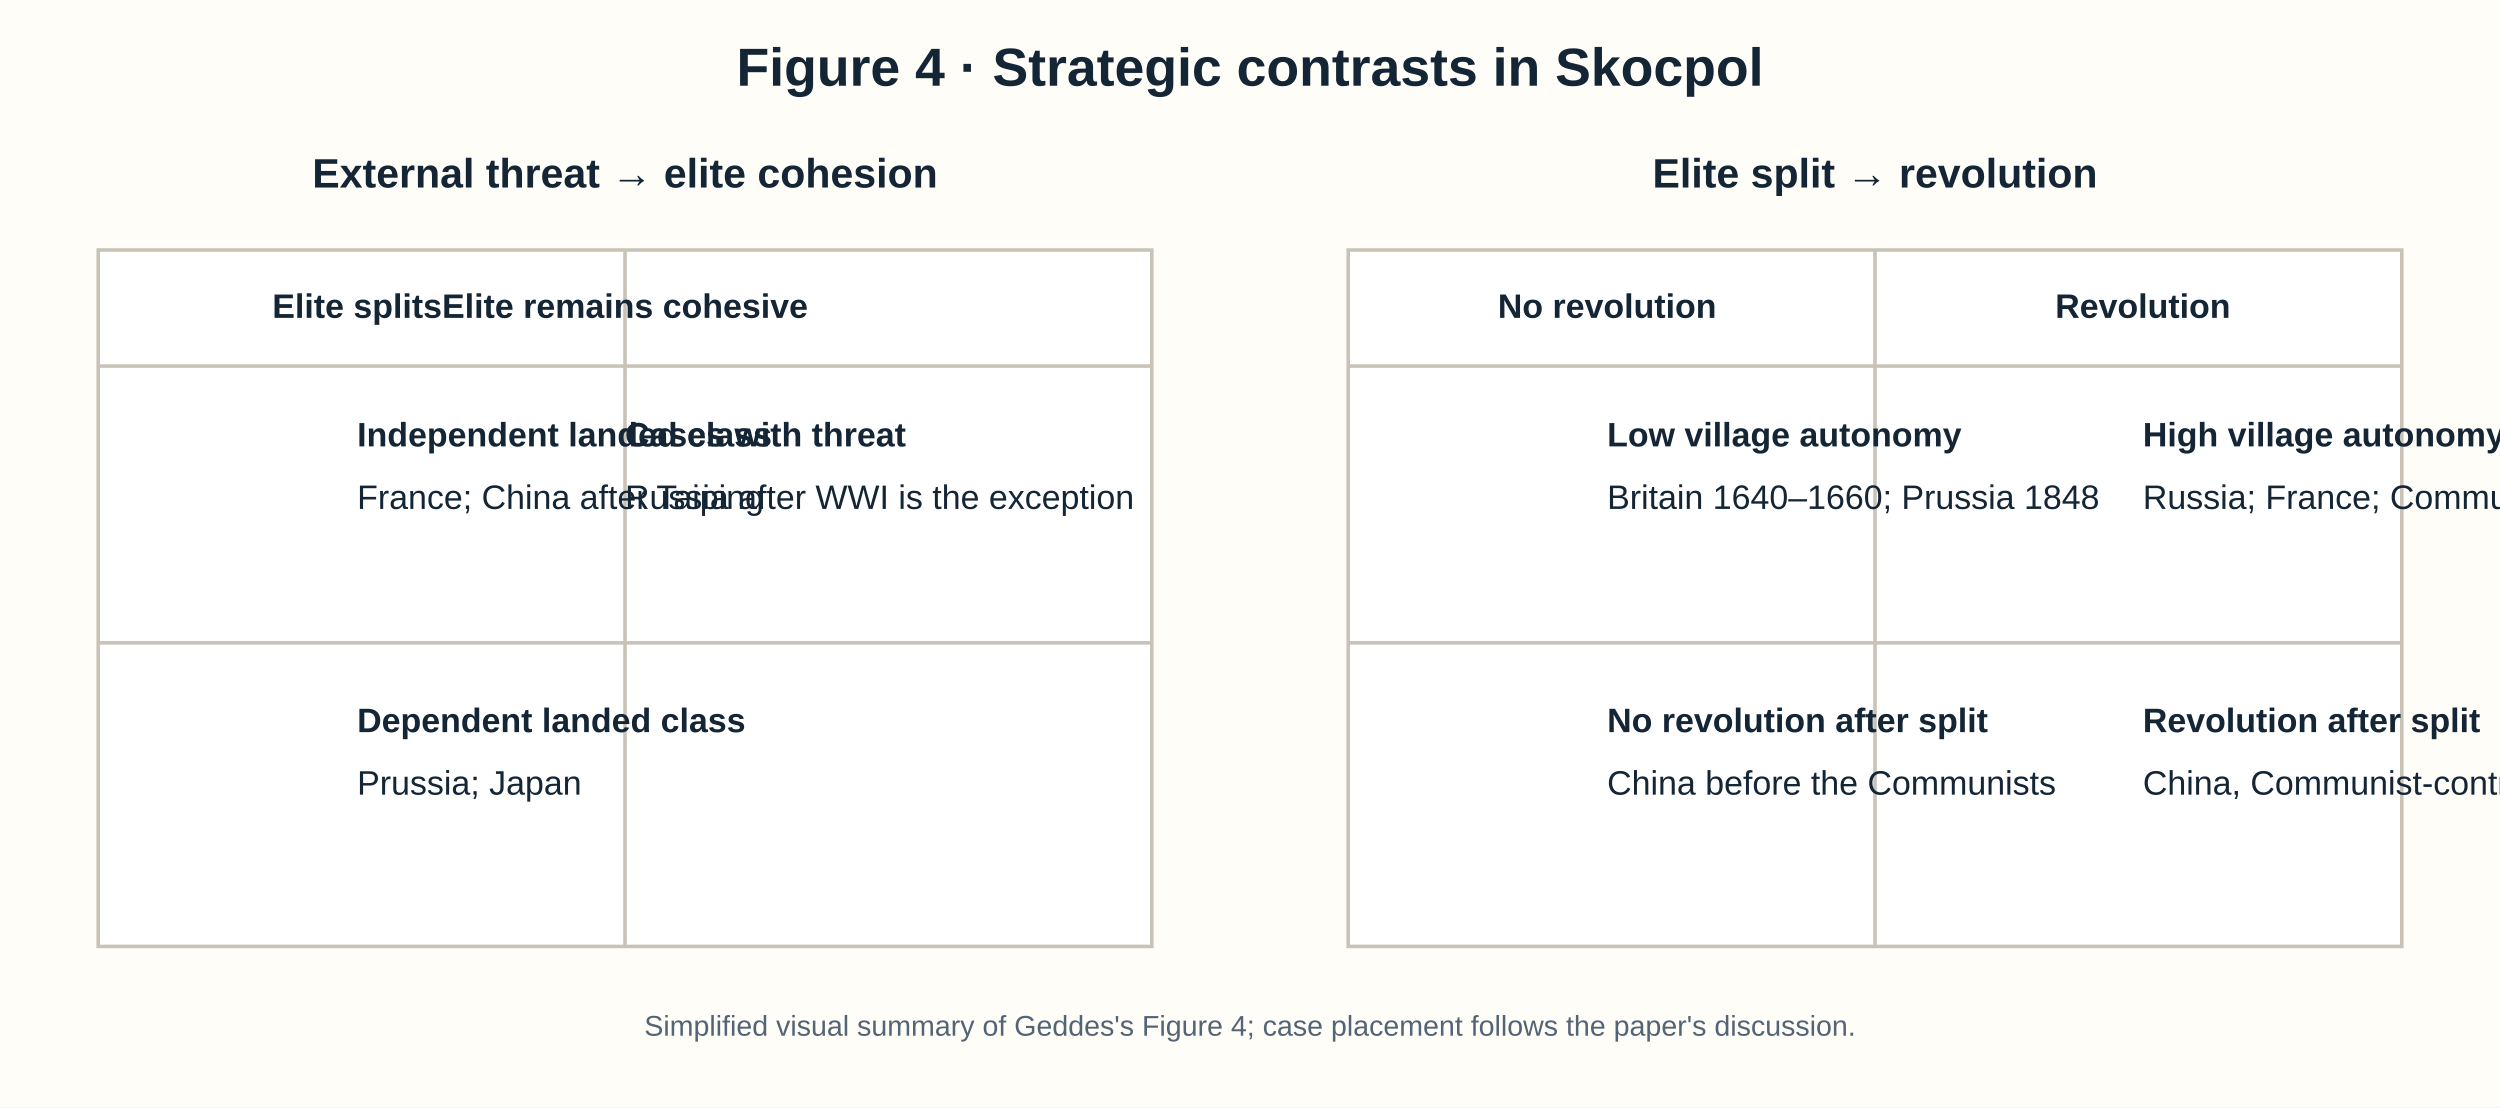
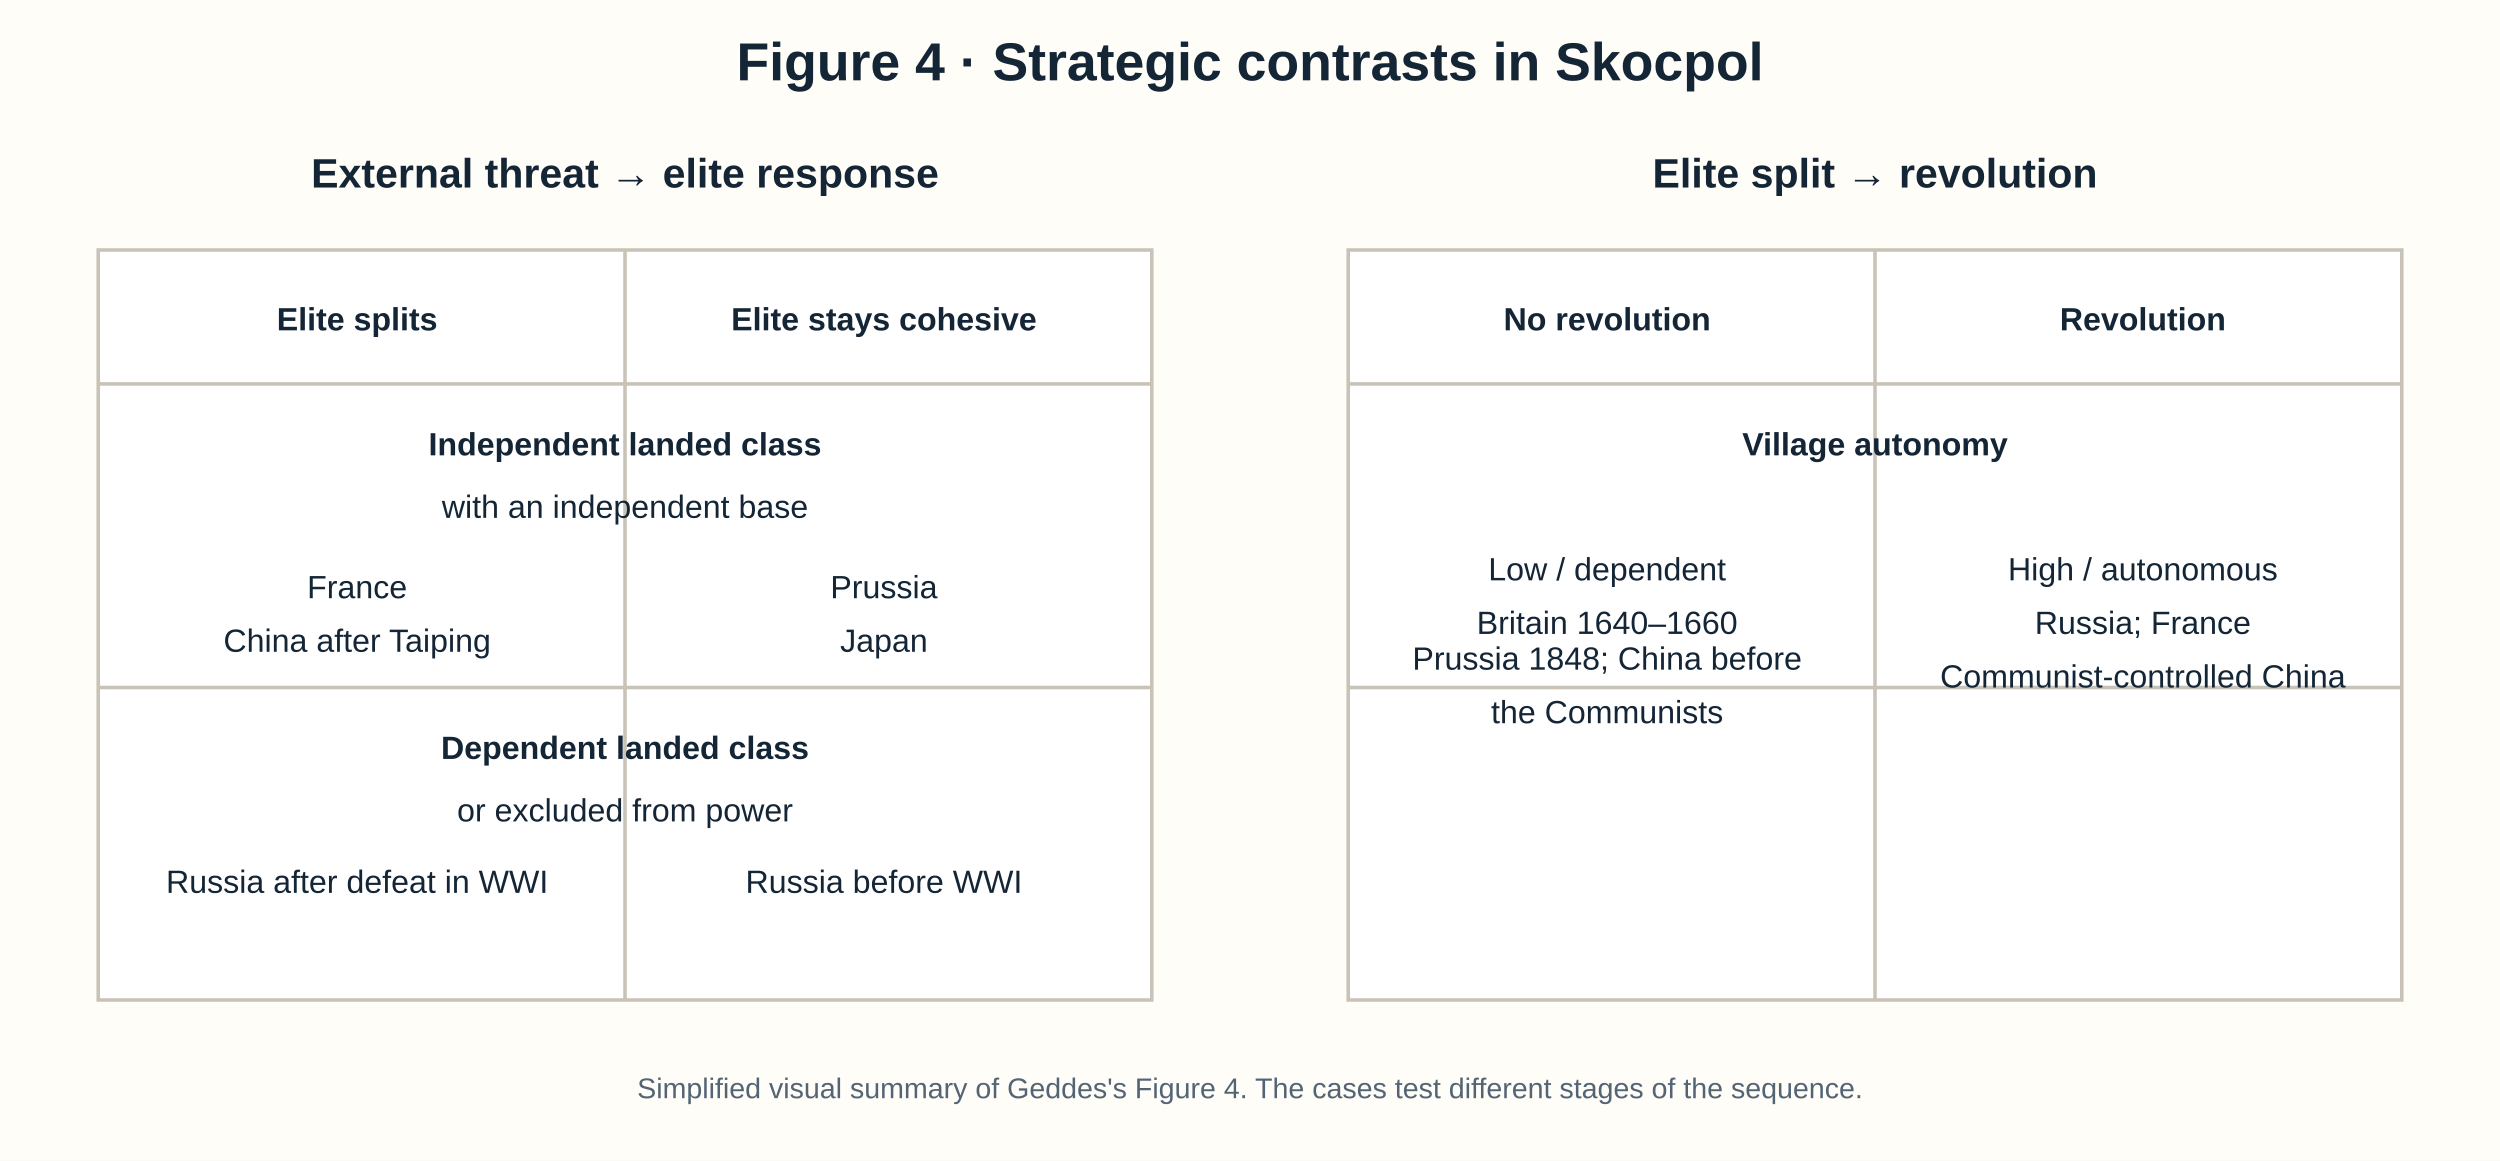
- <svg xmlns="http://www.w3.org/2000/svg" viewBox="0 0 1400 620" role="img" aria-labelledby="t d">
-   <rect width="1400" height="620" fill="#fffdf8" />
+ <svg xmlns="http://www.w3.org/2000/svg" viewBox="0 0 1400 650" role="img" aria-labelledby="t d">
+   <rect width="1400" height="650" fill="#fffdf8" />
  <g font-family="Arial,sans-serif" fill="#142536">
-     <text x="700" y="48" text-anchor="middle" font-size="30" font-weight="700">Figure 4 · Strategic contrasts in Skocpol</text>
-     <text x="350" y="105" text-anchor="middle" font-size="23" font-weight="700">External threat → elite cohesion</text>
+     <text x="700" y="45" text-anchor="middle" font-size="30" font-weight="700">Figure 4 · Strategic contrasts in Skocpol</text>
+     <text x="350" y="105" text-anchor="middle" font-size="23" font-weight="700">External threat → elite response</text>
    <text x="1050" y="105" text-anchor="middle" font-size="23" font-weight="700">Elite split → revolution</text>
  </g>
  <g stroke="#c9c3b7" stroke-width="2">
-     <rect x="55" y="140" width="590" height="390" fill="#fff" />
-     <path d="M55 205H645M350 140V530M55 360H645" />
-     <rect x="755" y="140" width="590" height="390" fill="#fff" />
-     <path d="M755 205H1345M1050 140V530M755 360H1345" />
+     <rect x="55" y="140" width="590" height="420" fill="#fff" />
+     <path d="M55 215H645M350 140V560M55 385H645" />
+     <rect x="755" y="140" width="590" height="420" fill="#fff" />
+     <path d="M755 215H1345M1050 140V560M755 385H1345" />
  </g>
-   <g font-family="Arial,sans-serif" fill="#142536" font-size="19">
-     <text x="350" y="178" text-anchor="middle" font-weight="700">Elite remains cohesive</text>
-     <text x="200" y="178" text-anchor="middle" font-weight="700">Elite splits</text>
-     <text x="900" y="178" text-anchor="middle" font-weight="700">No revolution</text>
-     <text x="1200" y="178" text-anchor="middle" font-weight="700">Revolution</text>
-     <text x="200" y="250" font-weight="700">Independent landed class</text>
-     <text x="200" y="285">France; China after Taiping</text>
-     <text x="200" y="410" font-weight="700">Dependent landed class</text>
-     <text x="200" y="445">Prussia; Japan</text>
-     <text x="350" y="250" font-weight="700">Cases with threat</text>
-     <text x="350" y="285">Russia after WWI is the exception</text>
-     <text x="900" y="250" font-weight="700">Low village autonomy</text>
-     <text x="900" y="285">Britain 1640–1660; Prussia 1848</text>
-     <text x="1200" y="250" font-weight="700">High village autonomy</text>
-     <text x="1200" y="285">Russia; France; Communist areas</text>
-     <text x="900" y="410" font-weight="700">No revolution after split</text>
-     <text x="900" y="445">China before the Communists</text>
-     <text x="1200" y="410" font-weight="700">Revolution after split</text>
-     <text x="1200" y="445">China, Communist-controlled areas</text>
-     <text x="700" y="580" text-anchor="middle" font-size="16" fill="#536475">Simplified visual summary of Geddes's Figure 4; case placement follows the paper's discussion.</text>
+   <g font-family="Arial,sans-serif" fill="#142536" font-size="18">
+     <text x="200" y="185" text-anchor="middle" font-weight="700">Elite splits</text>
+     <text x="495" y="185" text-anchor="middle" font-weight="700">Elite stays cohesive</text>
+     <text x="350" y="255" text-anchor="middle" font-weight="700">Independent landed class</text>
+     <text x="350" y="290" text-anchor="middle">with an independent base</text>
+     <text x="200" y="335" text-anchor="middle">France</text>
+     <text x="200" y="365" text-anchor="middle">China after Taiping</text>
+     <text x="495" y="335" text-anchor="middle">Prussia</text>
+     <text x="495" y="365" text-anchor="middle">Japan</text>
+     <text x="350" y="425" text-anchor="middle" font-weight="700">Dependent landed class</text>
+     <text x="350" y="460" text-anchor="middle">or excluded from power</text>
+     <text x="495" y="500" text-anchor="middle">Russia before WWI</text>
+     <text x="200" y="500" text-anchor="middle">Russia after defeat in WWI</text>
+     <text x="900" y="185" text-anchor="middle" font-weight="700">No revolution</text>
+     <text x="1200" y="185" text-anchor="middle" font-weight="700">Revolution</text>
+     <text x="1050" y="255" text-anchor="middle" font-weight="700">Village autonomy</text>
+     <text x="900" y="325" text-anchor="middle">Low / dependent</text>
+     <text x="900" y="355" text-anchor="middle">Britain 1640–1660</text>
+     <text x="900" y="375" text-anchor="middle">Prussia 1848; China before</text>
+     <text x="900" y="405" text-anchor="middle">the Communists</text>
+     <text x="1200" y="325" text-anchor="middle">High / autonomous</text>
+     <text x="1200" y="355" text-anchor="middle">Russia; France</text>
+     <text x="1200" y="385" text-anchor="middle">Communist-controlled China</text>
  </g>
+   <text x="700" y="615" text-anchor="middle" font-family="Arial,sans-serif" font-size="16" fill="#536475">Simplified visual summary of Geddes's Figure 4. The cases test different stages of the sequence.</text>
</svg>
